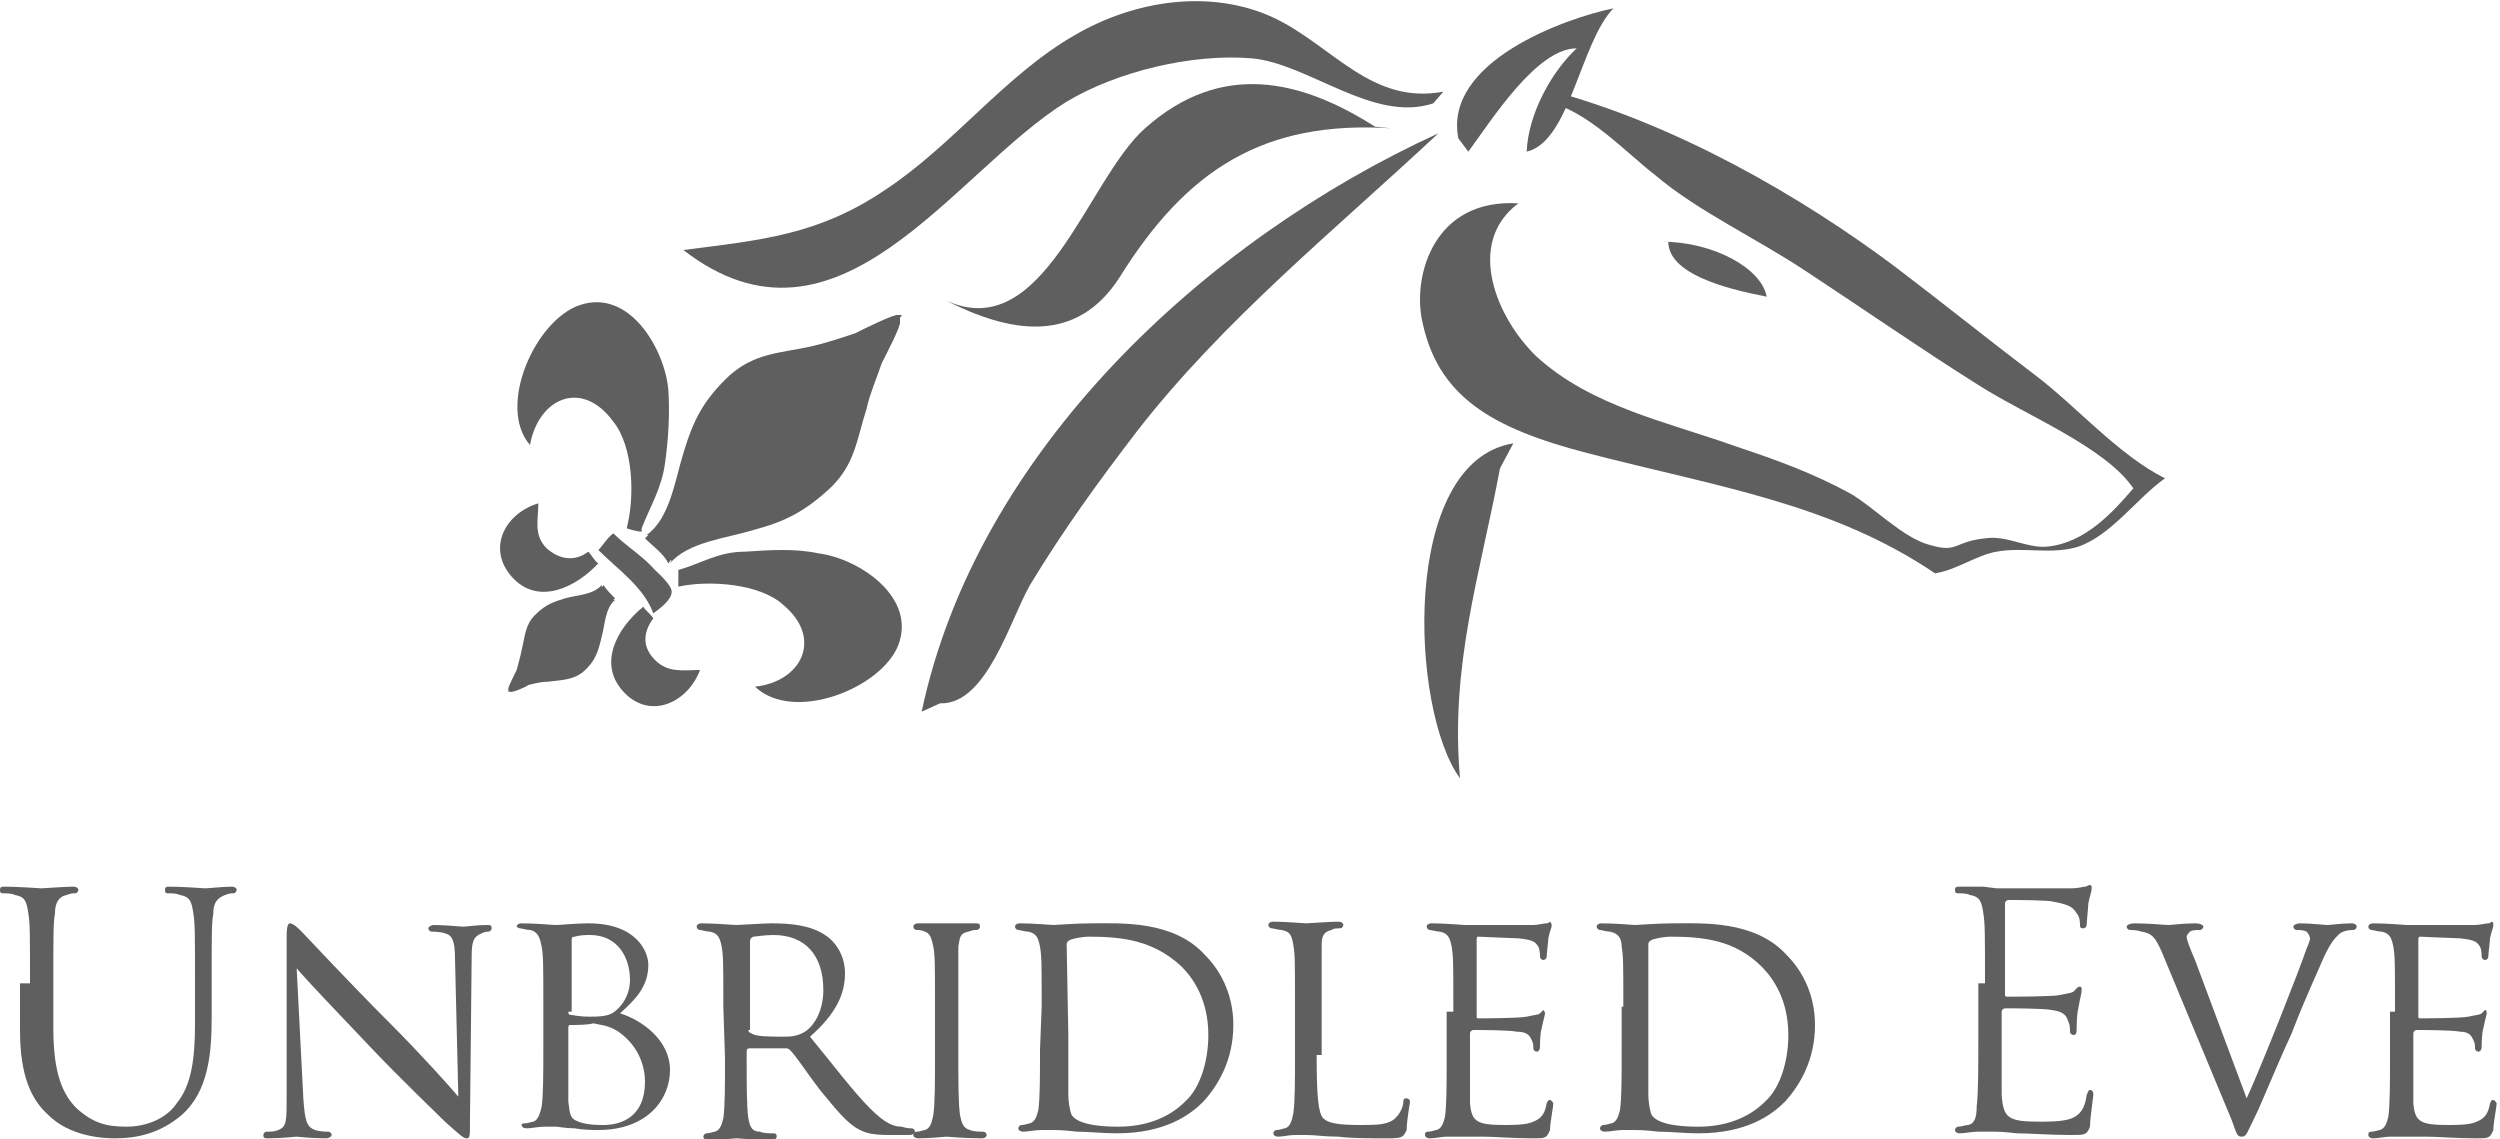
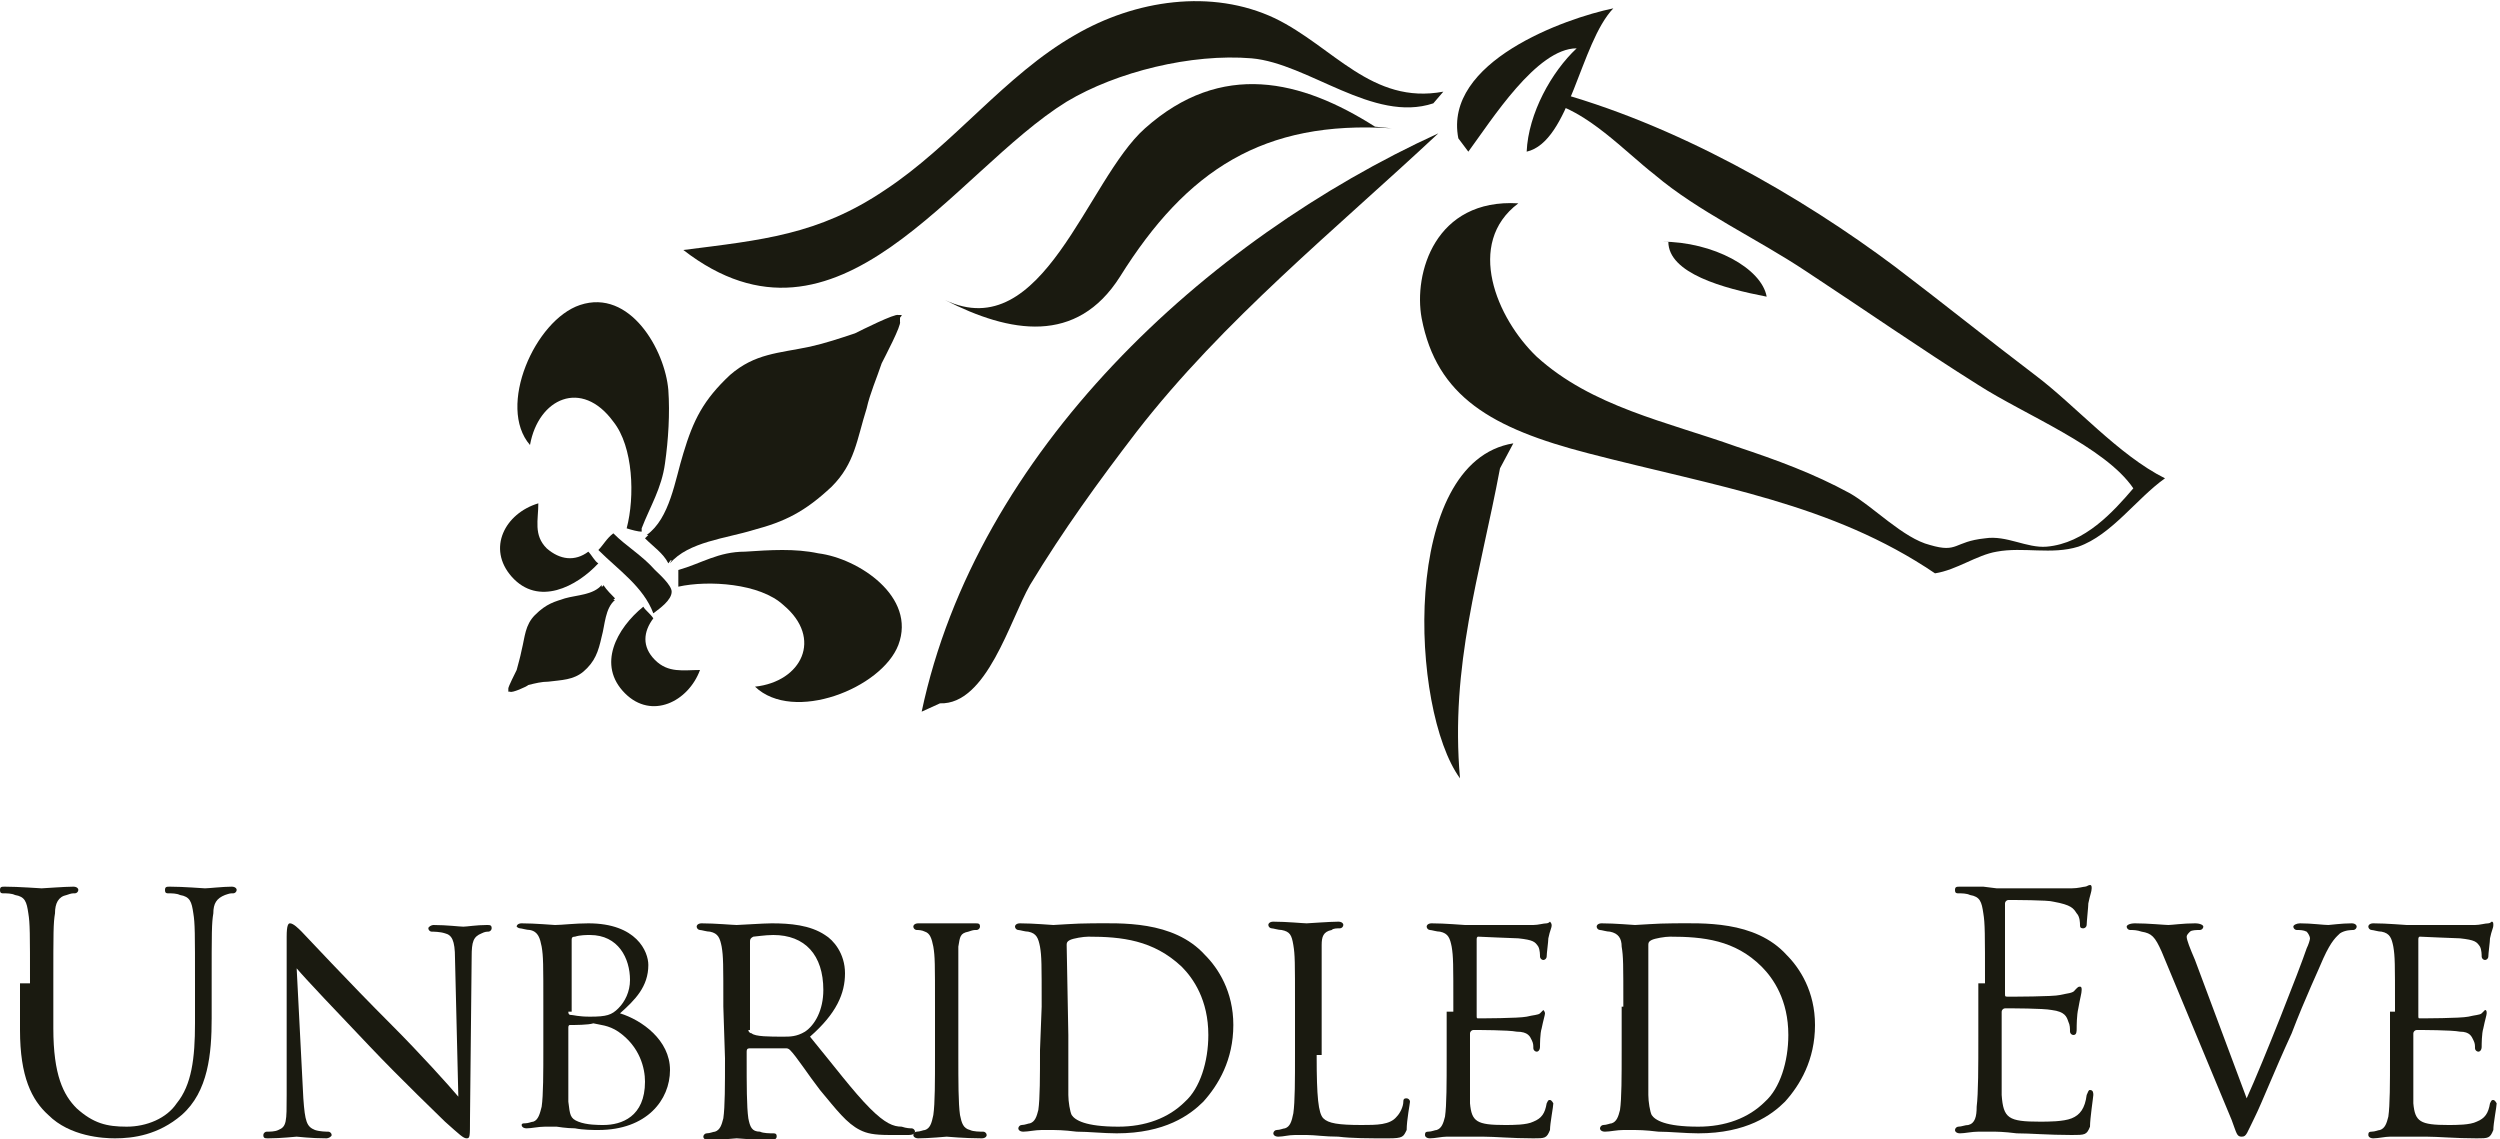
<svg xmlns="http://www.w3.org/2000/svg" version="1.1" id="Layer_1" x="0px" y="0px" width="150px" height="68.3px" viewBox="404.5 245.7 150 68.3" style="enable-background:new 404.5 245.7 150 68.3;" xml:space="preserve" preserveAspectRatio="XminYmin none">
  <style type="text/css">
- 	.st0{fill:#605f5f;}
+ 	.st0{fill:#1a1a10;}
</style>
  <g id="humana">
</g>
  <g id="humana_vitality">
</g>
  <g id="jencare">
    <g>
      <path class="st0" d="M459.8,288.4c3.3-15.6,17-28.3,31-34.7c-6.2,5.8-12.9,11.2-18.1,17.9c-2.3,3-4.4,5.9-6.4,9.2    c-1.2,2.1-2.6,7.2-5.4,7.1" />
      <path class="st0" d="M495.3,272.3c-6.8,1.1-6.2,16-3.2,20.1c-0.6-6.8,1.2-12.2,2.4-18.6" />
      <path class="st0" d="M488,253.4c-7.7-0.5-12.3,2.5-16.3,8.9c-2.6,4.1-6.6,3.4-10.5,1.4c5.9,2.8,8.5-7.2,12-10.3    c4.6-4.1,9.4-2.9,13.8-0.1" />
      <path class="st0" d="M491.1,251.2c-4.3,0.8-6.6-2.7-10.1-4.4c-3.8-1.8-8.4-1.1-12,1c-4.2,2.4-7.3,6.6-11.4,9.3    c-4,2.7-7.4,3-12.1,3.6c9.3,7.2,16.2-4.7,23-8.9c3-1.8,7.5-2.9,11.1-2.6c3.4,0.3,7.3,3.9,10.9,2.7" />
      <path class="st0" d="M497.4,251.1c7.6,2,15.2,6.4,20.8,10.6c2.9,2.2,5.5,4.3,8.4,6.5c2.4,1.8,5,4.8,7.8,6.2    c-1.7,1.2-3.2,3.4-5.2,4.1c-1.6,0.5-3.3,0-4.9,0.3c-1.2,0.2-2.4,1.1-3.7,1.3c-6.2-4.2-13.1-5.2-20.8-7.2c-5.8-1.5-9.1-3.4-10-8.1    c-0.5-2.7,0.8-7.2,5.8-6.9c-3.2,2.4-1.3,6.9,1.1,9.2c3.3,3,7.8,3.9,12,5.4c2.4,0.8,4.6,1.6,6.8,2.8c1.4,0.8,3.2,2.7,4.8,3.1    c1.7,0.5,1.4-0.2,3.3-0.4c1.3-0.2,2.5,0.6,3.7,0.5c2.3-0.2,4-2.1,5.2-3.5c-1.7-2.5-6.5-4.4-9.3-6.2c-3.5-2.2-6.8-4.5-10.3-6.8    c-3-2-6.5-3.6-9.1-5.8c-1.8-1.4-4.1-3.9-6.5-4.4" />
      <path class="st0" d="M492,254c-0.9-4.6,6.4-7.2,9.3-7.8c-2,2.1-2.6,8-5.2,8.6c0.1-2.3,1.5-4.8,3-6.2c-2.4,0-5.1,4.3-6.5,6.2" />
      <path class="st0" d="M504.2,260.2c3.1,0,6,1.6,6.3,3.3c-2.6-0.5-5.9-1.4-5.9-3.3" />
      <path class="st0" d="M443,277.4c0.5-1.3,1.2-2.4,1.4-3.9c0.2-1.4,0.3-3,0.2-4.4c-0.2-2.4-2.3-6.1-5.3-5.1c-2.7,0.9-5,6.1-3,8.4    c0.5-2.8,3.1-4,5-1.4c1.2,1.5,1.3,4.5,0.8,6.4c0.3,0.1,0.7,0.2,0.9,0.2" />
      <path class="st0" d="M445.2,279.9c1.4-0.4,2.4-1.1,4-1.1c1.5-0.1,3-0.2,4.4,0.1c2.4,0.3,5.9,2.6,4.8,5.5c-1,2.6-6.3,4.7-8.6,2.5    c2.8-0.3,4.1-2.9,1.7-4.9c-1.4-1.3-4.5-1.5-6.3-1.1C445.2,280.5,445.2,280.1,445.2,279.9" />
      <path class="st0" d="M440.4,278.7c1.2,1.2,2.7,2.2,3.3,3.8c0.4-0.3,1.1-0.8,1.1-1.3c0-0.4-0.8-1.1-1-1.3c-0.8-0.9-1.7-1.4-2.5-2.2    C440.9,278,440.7,278.4,440.4,278.7" />
      <path class="st0" d="M439.8,278.8c-0.8,0.6-1.7,0.5-2.5-0.2c-0.8-0.8-0.5-1.7-0.5-2.7c-2,0.6-3.1,2.7-1.6,4.4    c1.6,1.8,3.9,0.6,5.2-0.8C440.2,279.4,440,279,439.8,278.8" />
      <path class="st0" d="M443.7,282.8c-0.6,0.8-0.7,1.7,0.1,2.5c0.8,0.8,1.7,0.6,2.7,0.6c-0.7,1.9-2.9,3-4.5,1.4    c-1.7-1.7-0.5-3.9,1.1-5.2C443.2,282.3,443.5,282.5,443.7,282.8" />
      <path class="st0" d="M454.4,274.9c1.4-1.4,1.5-2.8,2.1-4.7c0.2-0.9,0.6-1.8,0.9-2.7c0.2-0.4,1.2-2.3,1.1-2.5c0,0,0-0.2,0-0.2    c0-0.1,0.1-0.1,0.1-0.2h-0.2c-0.2-0.1-2.2,0.9-2.6,1.1c-0.9,0.3-1.8,0.6-2.7,0.8c-1.9,0.4-3.3,0.4-4.8,1.7    c-1.6,1.5-2.2,2.7-2.8,4.7c-0.5,1.6-0.8,3.9-2.2,4.9h0.1c-0.1,0.1-0.2,0.2-0.2,0.2l0,0c0.5,0.5,1.1,0.9,1.4,1.5    c0.1-0.1,0.1-0.2,0.2-0.2l-0.1,0.2c1.1-1.3,3.4-1.5,5-2C451.6,277,452.8,276.4,454.4,274.9" />
      <path class="st0" d="M436.6,282.6c-0.6,0.6-0.6,1.3-0.8,2.1c-0.1,0.5-0.2,0.8-0.3,1.2c-0.1,0.2-0.5,1-0.5,1.1v0.1c0,0,0,0,0,0.1    h0.1c0.1,0.1,1-0.3,1.1-0.4c0.4-0.1,0.8-0.2,1.2-0.2c0.8-0.1,1.5-0.1,2.1-0.6c0.7-0.6,0.9-1.2,1.1-2.1c0.2-0.7,0.2-1.7,0.8-2.2    h-0.1l0.1-0.1l0,0c-0.2-0.2-0.5-0.5-0.7-0.8c0,0.1-0.1,0.1-0.1,0.1v-0.1c-0.5,0.6-1.5,0.6-2.2,0.8    C437.8,281.8,437.3,281.9,436.6,282.6" />
      <path class="st0" d="M406.3,304.7c0-3,0-3.6-0.1-4.2c-0.1-0.7-0.2-1-0.8-1.1c-0.2-0.1-0.5-0.1-0.7-0.1c-0.1,0-0.2,0-0.2-0.2    s0.1-0.2,0.3-0.2c0.8,0,2.1,0.1,2.2,0.1s1.4-0.1,1.9-0.1c0.2,0,0.3,0.1,0.3,0.2s-0.1,0.2-0.2,0.2c-0.2,0-0.2,0-0.5,0.1    c-0.5,0.1-0.7,0.5-0.7,1.1c-0.1,0.6-0.1,1.1-0.1,4.2v2.7c0,2.8,0.6,4,1.4,4.8c1,0.9,1.8,1.1,3,1.1c1.2,0,2.4-0.5,3-1.4    c0.9-1.1,1.1-2.7,1.1-4.8v-2.4c0-3,0-3.6-0.1-4.2c-0.1-0.7-0.2-1-0.8-1.1c-0.2-0.1-0.5-0.1-0.7-0.1c-0.1,0-0.2,0-0.2-0.2    s0.1-0.2,0.3-0.2c0.8,0,2,0.1,2.1,0.1c0.2,0,1.1-0.1,1.6-0.1c0.2,0,0.3,0.1,0.3,0.2s-0.1,0.2-0.2,0.2c-0.2,0-0.2,0-0.5,0.1    c-0.5,0.2-0.7,0.5-0.7,1.1c-0.1,0.6-0.1,1.1-0.1,4.2v2.1c0,2.1-0.2,4.4-1.8,5.8c-1.4,1.2-2.9,1.4-4,1.4c-0.7,0-2.7-0.1-4-1.4    c-1-0.9-1.7-2.3-1.7-5.1v-2.8H406.3z" />
      <path class="st0" d="M422.7,311.6c0.1,1.4,0.2,1.7,0.7,1.9c0.3,0.1,0.7,0.1,0.8,0.1c0.1,0,0.2,0.1,0.2,0.2s-0.2,0.2-0.3,0.2    c-1,0-1.7-0.1-1.8-0.1s-0.9,0.1-1.7,0.1c-0.2,0-0.3,0-0.3-0.2c0-0.1,0.1-0.2,0.2-0.2c0.2,0,0.5,0,0.7-0.1c0.5-0.2,0.5-0.5,0.5-2.1    v-9.5c0-0.7,0.1-0.8,0.2-0.8c0.2,0,0.5,0.3,0.7,0.5c0.3,0.3,2.7,2.9,5.4,5.6c1.7,1.7,3.5,3.7,4,4.3l-0.2-8.3    c0-1.1-0.2-1.4-0.6-1.5c-0.3-0.1-0.7-0.1-0.8-0.1s-0.2-0.1-0.2-0.2s0.2-0.2,0.3-0.2c0.8,0,1.6,0.1,1.8,0.1s0.8-0.1,1.4-0.1    c0.2,0,0.3,0,0.3,0.2c0,0.1-0.1,0.2-0.2,0.2c-0.1,0-0.2,0-0.4,0.1c-0.5,0.2-0.6,0.5-0.6,1.4l-0.1,9.7c0,1.1,0,1.2-0.2,1.2    s-0.4-0.2-1.3-1c-0.2-0.2-2.7-2.6-4.5-4.5c-2-2.1-3.9-4.1-4.4-4.7L422.7,311.6z" />
      <path class="st0" d="M438.6,308.3c0,1.3,0,3.3,0,3.5c0.1,0.8,0.1,1,0.6,1.2c0.5,0.2,1.2,0.2,1.5,0.2c1.1,0,2.5-0.5,2.5-2.6    c0-0.8-0.3-2.1-1.6-3c-0.6-0.4-1.1-0.4-1.5-0.5c-0.3,0.1-1.1,0.1-1.4,0.1c-0.1,0-0.1,0.1-0.1,0.2V308.3L438.6,308.3z M438.6,306.4    c0,0.2,0.1,0.2,0.2,0.2s0.4,0.1,1.1,0.1c1,0,1.3-0.1,1.7-0.5s0.7-1,0.7-1.7c0-1.3-0.7-2.7-2.4-2.7c-0.2,0-0.6,0-0.9,0.1    c-0.2,0-0.2,0.1-0.2,0.2V306.4L438.6,306.4z M437.1,306.1c0-2.6,0-3-0.1-3.6c-0.1-0.5-0.2-0.9-0.7-1c-0.2,0-0.5-0.1-0.6-0.1    c-0.1,0-0.2-0.1-0.2-0.1c0-0.1,0.1-0.2,0.3-0.2c0.8,0,1.9,0.1,2,0.1c0.4,0,1.2-0.1,2-0.1c2.9,0,3.6,1.7,3.6,2.5    c0,1.3-0.8,2.1-1.7,2.9c1.3,0.4,3,1.6,3,3.4c0,1.8-1.4,3.6-4.3,3.6c-0.3,0-0.9,0-1.4-0.1c-0.5,0-1.1-0.1-1.1-0.1s-0.4,0-0.7,0    c-0.4,0-0.8,0.1-1.1,0.1c-0.2,0-0.3-0.1-0.3-0.2c0-0.1,0.1-0.1,0.2-0.1c0.2,0,0.4-0.1,0.5-0.1c0.3-0.1,0.4-0.5,0.5-0.9    c0.1-0.7,0.1-2,0.1-3.6v-2.7H437.1z" />
      <path class="st0" d="M449.4,307.5c0,0.1,0.1,0.2,0.2,0.2c0.2,0.2,1.1,0.2,1.9,0.2c0.4,0,0.8,0,1.3-0.3c0.6-0.4,1.1-1.3,1.1-2.5    c0-2.1-1.1-3.3-3-3.3c-0.5,0-1.1,0.1-1.2,0.1c-0.2,0.1-0.2,0.2-0.2,0.3V307.5z M447.9,306.1c0-2.6,0-3-0.1-3.6    c-0.1-0.5-0.2-0.8-0.7-0.9c-0.2,0-0.5-0.1-0.6-0.1c-0.1,0-0.2-0.1-0.2-0.2s0.1-0.2,0.3-0.2c0.8,0,1.9,0.1,2.1,0.1s1.6-0.1,2.1-0.1    c1.1,0,2.3,0.1,3.2,0.7c0.5,0.3,1.2,1.1,1.2,2.3c0,1.2-0.5,2.4-2.1,3.8c1.4,1.7,2.6,3.3,3.6,4.3c0.9,0.9,1.4,1.1,1.9,1.1    c0.3,0.1,0.5,0.1,0.6,0.1s0.2,0.1,0.2,0.2s-0.1,0.2-0.4,0.2h-1.1c-1,0-1.4-0.1-1.8-0.3c-0.8-0.4-1.4-1.2-2.4-2.4    c-0.7-0.9-1.4-2-1.8-2.4c-0.1-0.1-0.2-0.1-0.2-0.1h-2.2c-0.1,0-0.2,0-0.2,0.2v0.4c0,1.6,0,2.9,0.1,3.6c0.1,0.5,0.2,0.8,0.7,0.8    c0.2,0.1,0.6,0.1,0.8,0.1s0.2,0.1,0.2,0.2s-0.1,0.2-0.3,0.2c-0.9,0-2.1-0.1-2.1-0.1c0,0-1.1,0.1-1.7,0.1c-0.2,0-0.3-0.1-0.3-0.2    s0.1-0.2,0.2-0.2c0.2,0,0.4-0.1,0.5-0.1c0.3-0.1,0.4-0.4,0.5-0.8c0.1-0.7,0.1-2,0.1-3.6L447.9,306.1L447.9,306.1z" />
      <path class="st0" d="M462,309c0,1.6,0,2.9,0.1,3.6c0.1,0.5,0.2,0.8,0.6,0.9c0.2,0.1,0.6,0.1,0.8,0.1c0.1,0,0.2,0.1,0.2,0.2    s-0.1,0.2-0.3,0.2c-1,0-2.1-0.1-2.1-0.1s-1.1,0.1-1.7,0.1c-0.2,0-0.3-0.1-0.3-0.2s0.1-0.2,0.2-0.2c0.2,0,0.4-0.1,0.5-0.1    c0.3-0.1,0.4-0.4,0.5-0.9c0.1-0.7,0.1-2,0.1-3.6v-2.9c0-2.6,0-3-0.1-3.6c-0.1-0.5-0.2-0.8-0.5-0.9c-0.2-0.1-0.4-0.1-0.5-0.1    c-0.1,0-0.2-0.1-0.2-0.2s0.1-0.2,0.3-0.2c0.5,0,1.6,0,1.7,0c0.1,0,1.2,0,1.7,0c0.2,0,0.3,0,0.3,0.2c0,0.1-0.1,0.2-0.2,0.2    c-0.2,0-0.2,0-0.5,0.1c-0.5,0.1-0.5,0.3-0.6,0.9c0,0.5,0,1,0,3.6V309L462,309z" />
      <path class="st0" d="M468.6,307.8c0,1.7,0,3.3,0,3.6c0,0.4,0.1,1,0.2,1.2c0.2,0.3,0.8,0.7,2.8,0.7c1.6,0,3-0.5,4-1.5    c0.9-0.8,1.4-2.4,1.4-4c0-2.1-0.9-3.4-1.6-4.1c-1.7-1.6-3.6-1.8-5.6-1.8c-0.3,0-0.9,0.1-1.1,0.2c-0.2,0.1-0.2,0.2-0.2,0.3    L468.6,307.8L468.6,307.8z M467,306.1c0-2.6,0-3-0.1-3.6c-0.1-0.5-0.2-0.8-0.7-0.9c-0.2,0-0.5-0.1-0.6-0.1c-0.1,0-0.2-0.1-0.2-0.2    s0.1-0.2,0.3-0.2c0.8,0,1.9,0.1,2,0.1c0.2,0,1.3-0.1,2.3-0.1c1.7,0,4.9-0.2,6.8,1.9c0.8,0.8,1.7,2.2,1.7,4.2    c0,2.1-0.9,3.6-1.8,4.6c-0.8,0.8-2.3,1.9-5.2,1.9c-0.8,0-1.7-0.1-2.4-0.1c-0.8-0.1-1.3-0.1-1.4-0.1c-0.1,0-0.4,0-0.7,0    c-0.4,0-0.8,0.1-1.1,0.1c-0.2,0-0.3-0.1-0.3-0.2s0.1-0.2,0.2-0.2c0.2,0,0.4-0.1,0.5-0.1c0.3-0.1,0.4-0.4,0.5-0.8    c0.1-0.7,0.1-2,0.1-3.6L467,306.1L467,306.1z" />
      <path class="st0" d="M483.5,309.1c0,2.4,0.1,3.4,0.4,3.7s0.9,0.4,2.3,0.4c0.9,0,1.7,0,2.1-0.5c0.2-0.2,0.4-0.6,0.4-0.9    c0-0.2,0.1-0.2,0.2-0.2s0.2,0.1,0.2,0.2s-0.2,1.1-0.2,1.7c-0.2,0.4-0.2,0.5-1.1,0.5c-1.2,0-2.2,0-3-0.1c-0.8,0-1.4-0.1-1.9-0.1    c-0.1,0-0.4,0-0.7,0c-0.4,0-0.7,0.1-1,0.1c-0.2,0-0.3-0.1-0.3-0.2s0.1-0.2,0.2-0.2c0.2,0,0.4-0.1,0.5-0.1c0.3-0.1,0.4-0.4,0.5-0.9    c0.1-0.7,0.1-2,0.1-3.6V306c0-2.6,0-3-0.1-3.6s-0.2-0.8-0.7-0.9c-0.2,0-0.5-0.1-0.6-0.1c-0.1,0-0.2-0.1-0.2-0.2    c0-0.1,0.1-0.2,0.3-0.2c0.8,0,1.8,0.1,2,0.1c0.1,0,1.4-0.1,1.9-0.1c0.2,0,0.3,0.1,0.3,0.2c0,0.1-0.1,0.2-0.2,0.2    c-0.2,0-0.4,0-0.5,0.1c-0.5,0.1-0.6,0.4-0.6,0.9s0,1,0,3.6v3H483.5z" />
      <path class="st0" d="M491.7,306.1c0-2.6,0-3-0.1-3.6c-0.1-0.5-0.2-0.8-0.7-0.9c-0.2,0-0.5-0.1-0.6-0.1c-0.1,0-0.2-0.1-0.2-0.2    s0.1-0.2,0.3-0.2c0.8,0,1.9,0.1,2,0.1c0.2,0,3.7,0,4.1,0c0.3,0,0.6-0.1,0.8-0.1c0.1,0,0.2-0.1,0.2-0.1s0.1,0.1,0.1,0.2    c0,0.2-0.1,0.3-0.2,0.8c0,0.2-0.1,0.9-0.1,1.1c0,0.1-0.1,0.2-0.2,0.2s-0.2-0.1-0.2-0.2s0-0.4-0.1-0.6c-0.2-0.3-0.3-0.4-1.2-0.5    c-0.3,0-2.3-0.1-2.4-0.1c-0.1,0-0.1,0.1-0.1,0.2v4.5c0,0.2,0,0.2,0.1,0.2c0.2,0,2.4,0,2.9-0.1c0.4-0.1,0.7-0.1,0.8-0.2    s0.2-0.2,0.2-0.2s0.1,0.1,0.1,0.2s-0.1,0.4-0.2,0.9c-0.1,0.3-0.1,1-0.1,1.1c0,0.2-0.1,0.3-0.2,0.3s-0.2-0.1-0.2-0.2    c0-0.2,0-0.3-0.1-0.5s-0.2-0.5-0.9-0.5c-0.5-0.1-2.3-0.1-2.6-0.1c-0.1,0-0.2,0.1-0.2,0.2v1.4c0,0.5,0,2.5,0,2.8    c0.1,1.1,0.4,1.3,2.1,1.3c0.5,0,1.3,0,1.7-0.2c0.5-0.2,0.7-0.5,0.8-1.1c0.1-0.2,0.1-0.2,0.2-0.2s0.2,0.2,0.2,0.2    c0,0.2-0.2,1.2-0.2,1.6c-0.2,0.5-0.3,0.5-1,0.5c-1.3,0-2.3-0.1-3-0.1c-0.7,0-1.1,0-1.4,0c-0.1,0-0.4,0-0.8,0c-0.3,0-0.7,0.1-1,0.1    c-0.2,0-0.3-0.1-0.3-0.2s0-0.2,0.2-0.2s0.4-0.1,0.5-0.1c0.3-0.1,0.4-0.4,0.5-0.8c0.1-0.7,0.1-2,0.1-3.6v-2.7H491.7z" />
      <path class="st0" d="M503.4,307.8c0,1.7,0,3.3,0,3.6c0,0.4,0.1,1,0.2,1.2c0.2,0.3,0.8,0.7,2.8,0.7c1.6,0,3-0.5,4-1.5    c0.9-0.8,1.4-2.4,1.4-4c0-2.1-0.9-3.4-1.6-4.1c-1.6-1.6-3.5-1.8-5.5-1.8c-0.3,0-0.9,0.1-1.1,0.2c-0.2,0.1-0.2,0.2-0.2,0.3V307.8z     M501.9,306.1c0-2.6,0-3-0.1-3.6c0-0.5-0.2-0.8-0.7-0.9c-0.2,0-0.5-0.1-0.6-0.1c-0.1,0-0.2-0.1-0.2-0.2s0.1-0.2,0.3-0.2    c0.8,0,1.9,0.1,2,0.1c0.2,0,1.3-0.1,2.3-0.1c1.7,0,4.9-0.2,6.8,1.9c0.8,0.8,1.7,2.2,1.7,4.2c0,2.1-0.9,3.6-1.8,4.6    c-0.8,0.8-2.3,1.9-5.2,1.9c-0.8,0-1.7-0.1-2.4-0.1c-0.8-0.1-1.3-0.1-1.4-0.1c-0.1,0-0.4,0-0.7,0c-0.4,0-0.8,0.1-1.1,0.1    c-0.2,0-0.3-0.1-0.3-0.2s0.1-0.2,0.2-0.2c0.2,0,0.4-0.1,0.5-0.1c0.3-0.1,0.4-0.4,0.5-0.8c0.1-0.7,0.1-2,0.1-3.6V306.1L501.9,306.1    z" />
      <path class="st0" d="M523.6,304.7c0-3,0-3.6-0.1-4.2c-0.1-0.7-0.2-1-0.8-1.1c-0.2-0.1-0.5-0.1-0.7-0.1c-0.1,0-0.2,0-0.2-0.2    s0.1-0.2,0.3-0.2c0.5,0,1,0,1.4,0l0.8,0.1c0.2,0,4,0,4.5,0c0.4,0,0.7-0.1,0.8-0.1c0.1,0,0.2-0.1,0.3-0.1c0.1,0,0.1,0.1,0.1,0.2    c0,0.2-0.1,0.4-0.2,0.9c0,0.2-0.1,1.1-0.1,1.3c0,0.1-0.1,0.2-0.2,0.2c-0.2,0-0.2-0.1-0.2-0.2s0-0.5-0.2-0.7    c-0.2-0.3-0.3-0.5-1.4-0.7c-0.3-0.1-2.4-0.1-2.7-0.1c-0.1,0-0.2,0.1-0.2,0.2v5.4c0,0.2,0,0.2,0.2,0.2c0.2,0,2.7,0,3.1-0.1    s0.8-0.1,0.9-0.3c0.2-0.2,0.2-0.2,0.3-0.2c0.1,0,0.1,0.1,0.1,0.2c0,0.2-0.1,0.5-0.2,1.1c-0.1,0.4-0.1,1.1-0.1,1.2    c0,0.2,0,0.4-0.2,0.4c-0.1,0-0.2-0.1-0.2-0.2c0-0.2,0-0.4-0.1-0.6c-0.1-0.3-0.2-0.6-1-0.7c-0.5-0.1-2.4-0.1-2.8-0.1    c-0.1,0-0.2,0.1-0.2,0.2v1.7c0,0.7,0,2.9,0,3.3c0.1,1.4,0.4,1.6,2.3,1.6c0.5,0,1.4,0,1.9-0.2c0.5-0.2,0.8-0.6,0.9-1.4    c0.1-0.2,0.1-0.3,0.2-0.3c0.2,0,0.2,0.2,0.2,0.3s-0.2,1.4-0.2,1.9c-0.2,0.5-0.3,0.5-1.1,0.5c-1.4,0-2.5-0.1-3.3-0.1    c-0.8-0.1-1.2-0.1-1.5-0.1c-0.1,0-0.4,0-0.8,0s-0.8,0.1-1.1,0.1c-0.2,0-0.3-0.1-0.3-0.2c0-0.1,0.1-0.2,0.2-0.2    c0.2,0,0.4-0.1,0.6-0.1c0.4-0.1,0.5-0.5,0.5-1.1c0.1-0.8,0.1-2.4,0.1-4.2V304.7z" />
      <path class="st0" d="M539.3,311.6c1-2.2,3.2-7.8,3.6-9c0.1-0.2,0.2-0.5,0.2-0.6s-0.1-0.3-0.2-0.4c-0.2-0.1-0.4-0.1-0.6-0.1    c-0.1,0-0.2-0.1-0.2-0.2s0.2-0.2,0.4-0.2c0.7,0,1.4,0.1,1.7,0.1c0.1,0,0.8-0.1,1.4-0.1c0.2,0,0.3,0.1,0.3,0.2s-0.1,0.2-0.2,0.2    s-0.5,0-0.8,0.2c-0.2,0.2-0.5,0.4-1,1.5c-0.2,0.5-1.1,2.4-1.9,4.5c-1.1,2.4-1.8,4.2-2.2,5c-0.5,1-0.5,1.2-0.8,1.2s-0.3-0.2-0.6-1    l-4.2-10.1c-0.4-0.9-0.6-1.1-1.2-1.2c-0.3-0.1-0.5-0.1-0.7-0.1c-0.1,0-0.2-0.1-0.2-0.2s0.2-0.2,0.5-0.2c0.8,0,1.8,0.1,2,0.1    s0.9-0.1,1.6-0.1c0.3,0,0.5,0.1,0.5,0.2s-0.1,0.2-0.2,0.2c-0.2,0-0.5,0-0.6,0.1s-0.2,0.2-0.2,0.3c0,0.2,0.2,0.7,0.5,1.4    L539.3,311.6z" />
      <path class="st0" d="M548.2,306.1c0-2.6,0-3-0.1-3.6c-0.1-0.5-0.2-0.8-0.7-0.9c-0.2,0-0.5-0.1-0.6-0.1c-0.1,0-0.2-0.1-0.2-0.2    s0.1-0.2,0.3-0.2c0.8,0,1.9,0.1,2,0.1c0.2,0,3.7,0,4.1,0c0.3,0,0.6-0.1,0.8-0.1c0.1,0,0.2-0.1,0.2-0.1c0.1,0,0.1,0.1,0.1,0.2    c0,0.2-0.1,0.3-0.2,0.8c0,0.2-0.1,0.9-0.1,1.1c0,0.1-0.1,0.2-0.2,0.2s-0.2-0.1-0.2-0.2s0-0.4-0.1-0.6c-0.2-0.3-0.3-0.4-1.2-0.5    c-0.3,0-2.3-0.1-2.4-0.1c-0.1,0-0.1,0.1-0.1,0.2v4.5c0,0.2,0,0.2,0.1,0.2c0.2,0,2.4,0,2.9-0.1c0.4-0.1,0.7-0.1,0.8-0.2    s0.2-0.2,0.2-0.2c0.1,0,0.1,0.1,0.1,0.2s-0.1,0.4-0.2,0.9c-0.1,0.3-0.1,1-0.1,1.1c0,0.2-0.1,0.3-0.2,0.3s-0.2-0.1-0.2-0.2    c0-0.2,0-0.3-0.1-0.5s-0.2-0.5-0.8-0.5c-0.5-0.1-2.3-0.1-2.6-0.1c-0.1,0-0.2,0.1-0.2,0.2v1.4c0,0.5,0,2.5,0,2.8    c0.1,1.1,0.4,1.3,2.1,1.3c0.5,0,1.3,0,1.7-0.2c0.5-0.2,0.7-0.5,0.8-1.1c0.1-0.2,0.1-0.2,0.2-0.2s0.2,0.2,0.2,0.2    c0,0.2-0.2,1.2-0.2,1.6c-0.2,0.5-0.3,0.5-1,0.5c-1.3,0-2.3-0.1-3-0.1c-0.7,0-1.1,0-1.4,0c-0.1,0-0.4,0-0.8,0c-0.3,0-0.7,0.1-1,0.1    c-0.2,0-0.3-0.1-0.3-0.2s0-0.2,0.2-0.2s0.4-0.1,0.5-0.1c0.3-0.1,0.4-0.4,0.5-0.8c0.1-0.7,0.1-2,0.1-3.6v-2.7H548.2z" />
    </g>
  </g>
  <g id="great_for_you">
</g>
  <g id="dr._shep">
</g>
  <g id="ge">
</g>
  <g id="aha">
</g>
  <g id="diamond">
</g>
  <g id="brown_foreman">
</g>
  <g id="masterbrand">
</g>
  <g id="aristokraft">
</g>
  <g id="decora">
</g>
  <g id="gaither">
</g>
  <g id="unbridled_eve">
</g>
  <g id="papa_johns">
</g>
  <g id="dr_jan">
</g>
  <g id="lawn_pro">
</g>
  <g id="goo">
</g>
  <g id="b__x26__b">
</g>
  <g id="mindy_smith">
</g>
  <g id="tesseract">
</g>
  <g id="grandparents.com">
</g>
  <g id="ican">
</g>
  <g id="my_well_being">
</g>
  <g id="apple_patch">
</g>
</svg>
